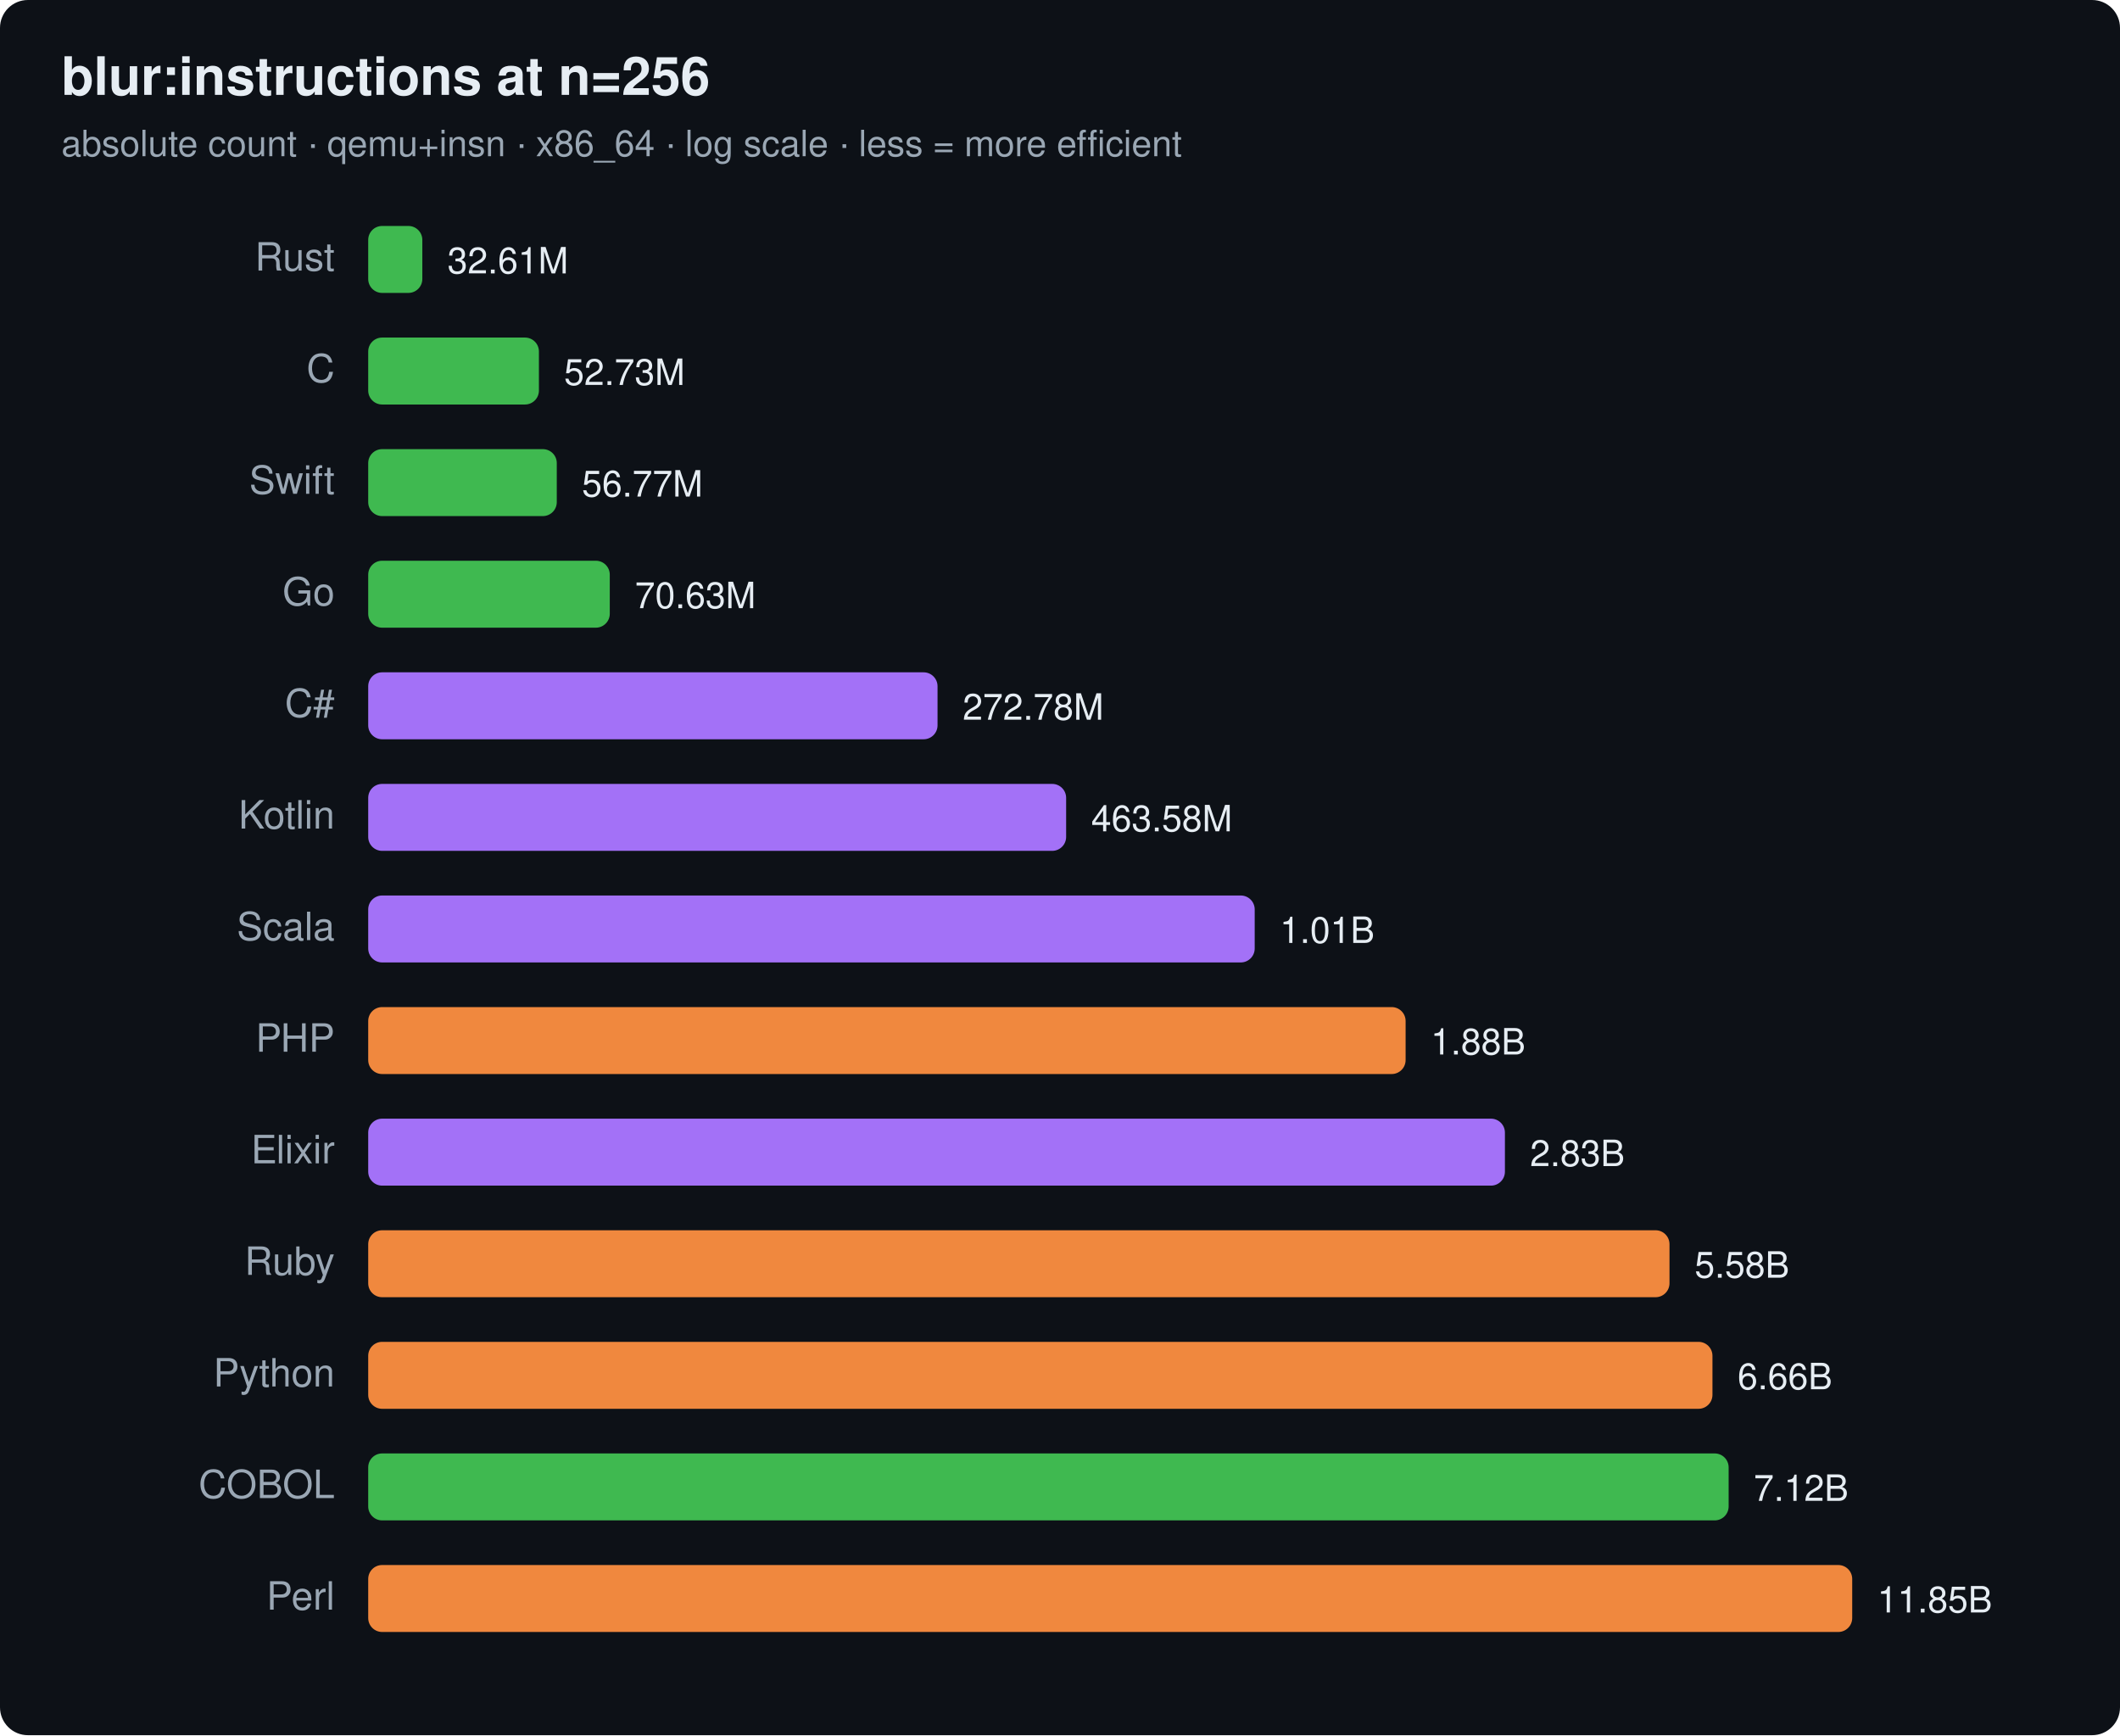
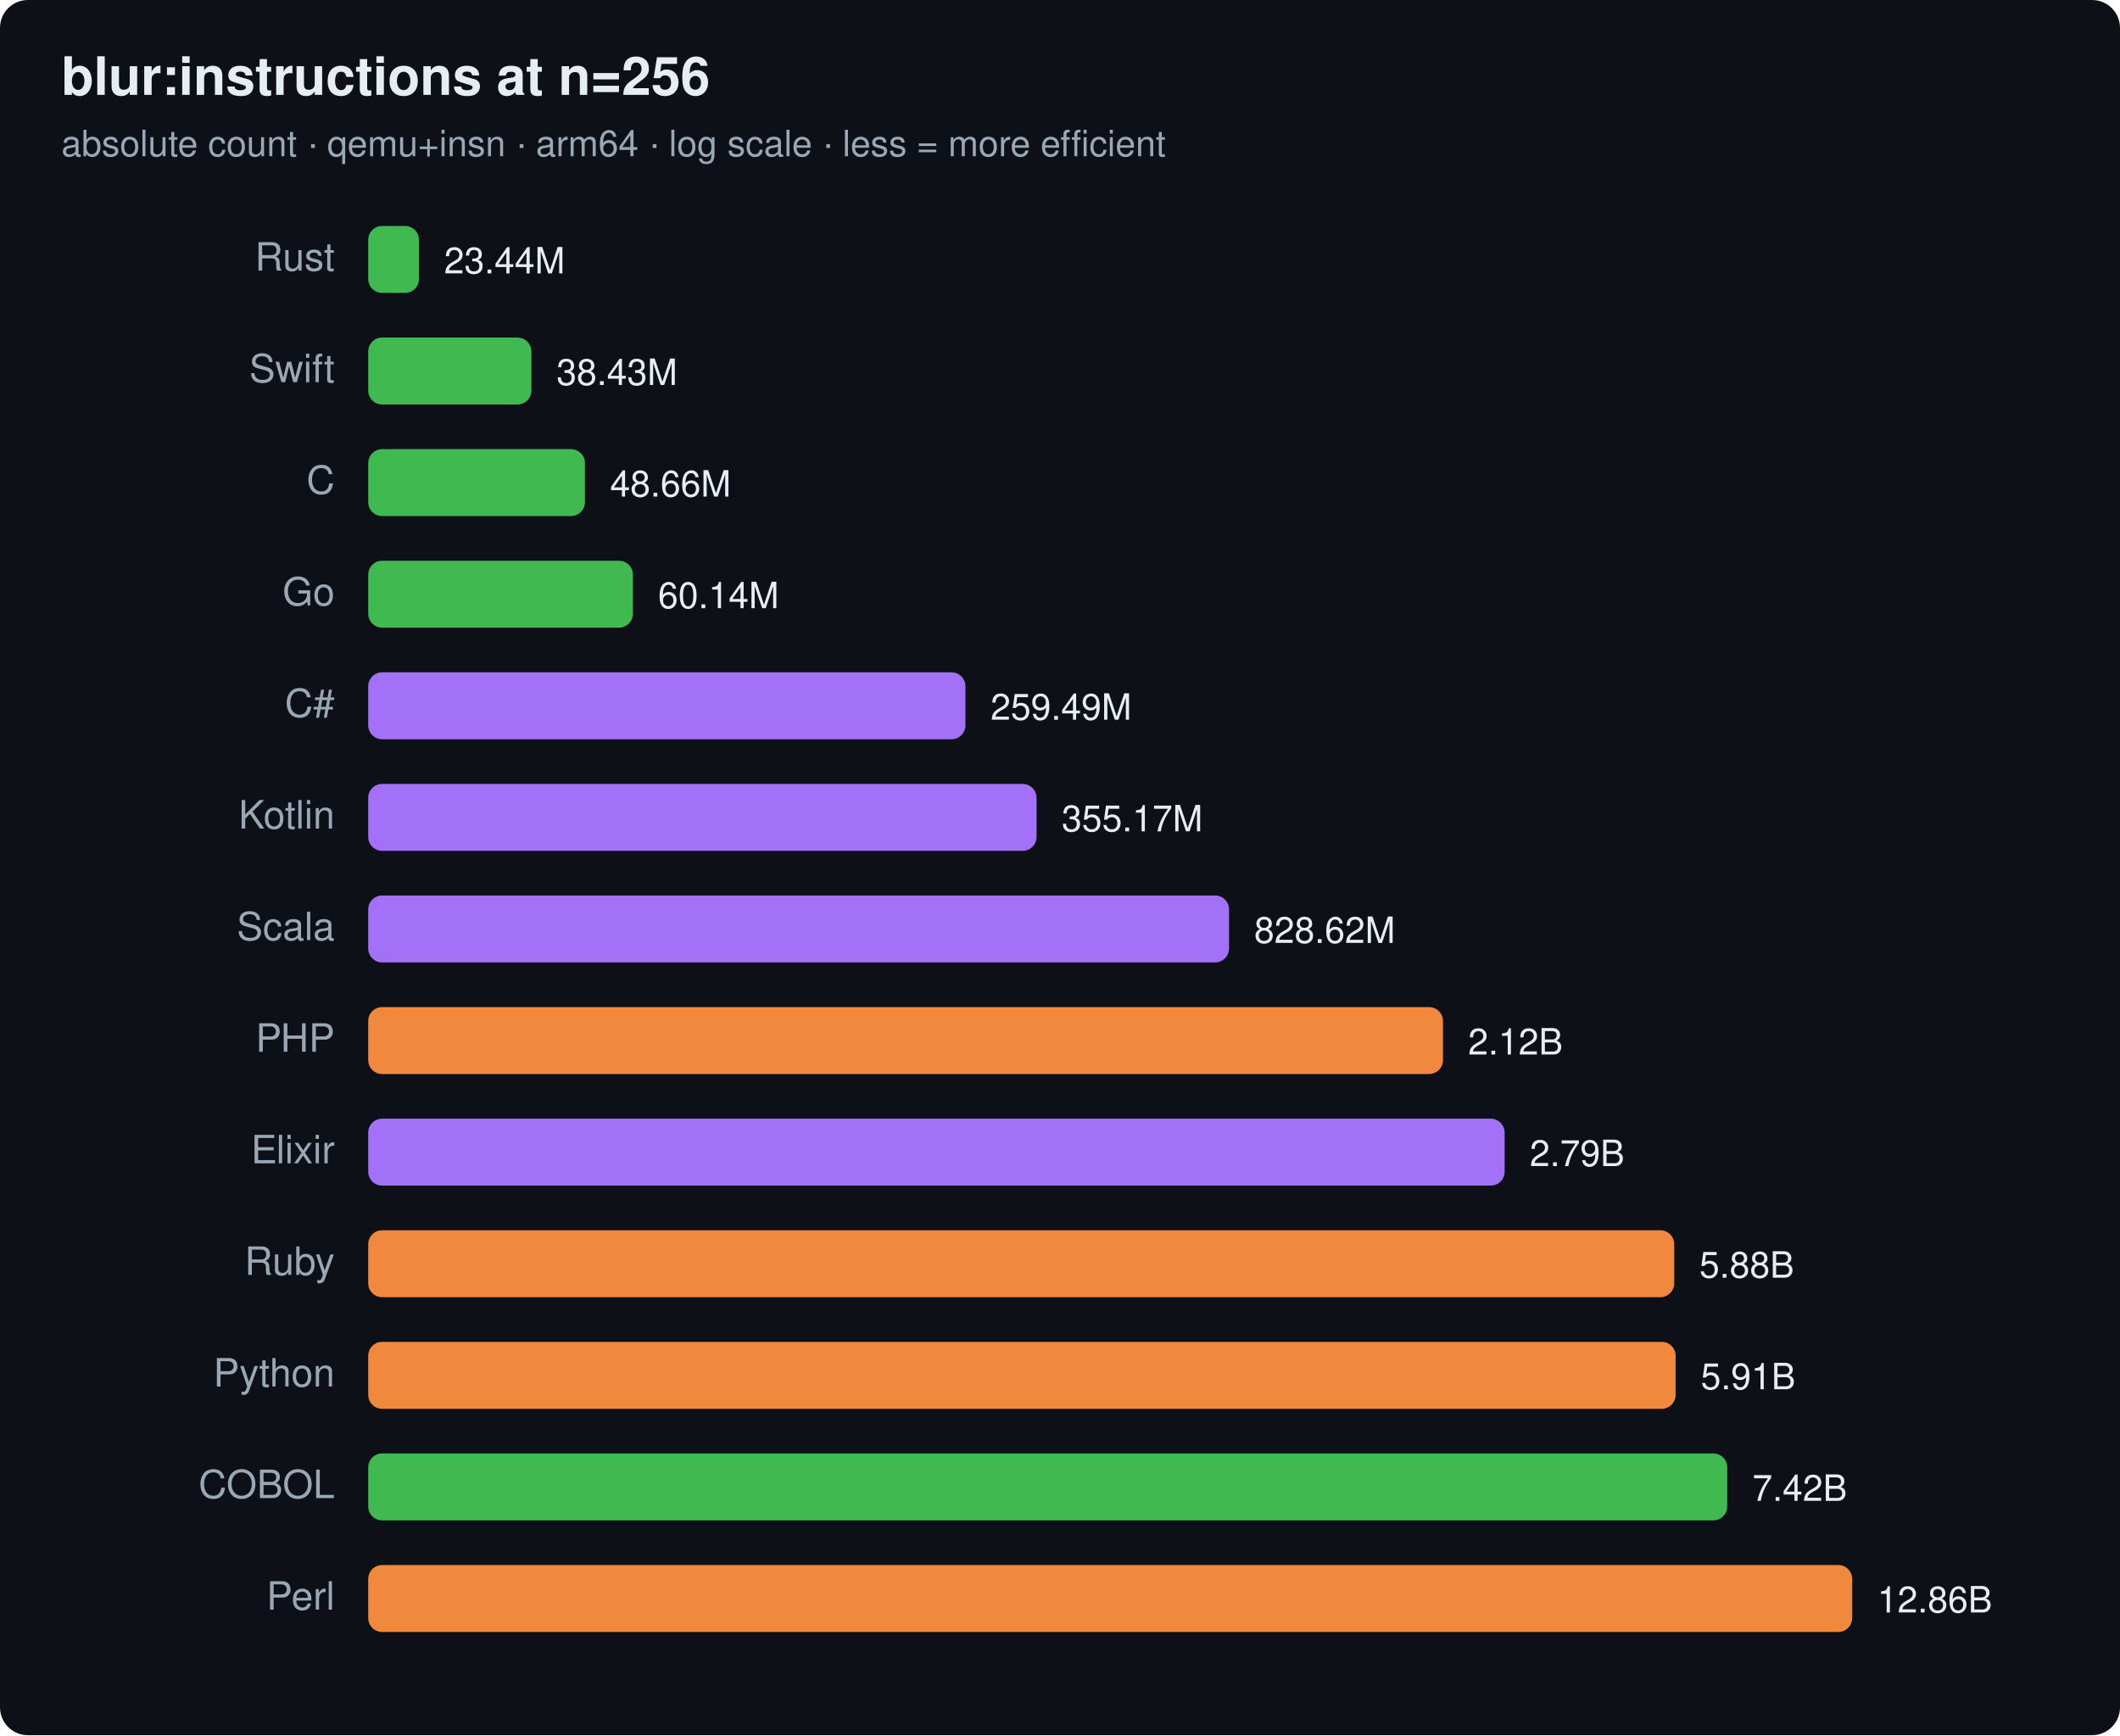
<svg xmlns="http://www.w3.org/2000/svg" width="760" height="622" viewBox="0 0 760 622" font-family="ui-sans-serif,system-ui,Segoe UI,Helvetica,Arial">
  <rect width="760" height="622" rx="10" fill="#0d1117" />
  <text x="22" y="34" font-size="19" font-weight="700" fill="#e6edf3">blur:instructions at n=256</text>
-   <text x="22" y="56" font-size="13" fill="#9aa7b4">absolute count · qemu+insn · x86_64 · log scale · less = more efficient</text>
+   <text x="22" y="56" font-size="13" fill="#9aa7b4">absolute count · qemu+insn · arm64 · log scale · less = more efficient</text>
  <text x="120" y="97" text-anchor="end" font-size="14" fill="#9aa7b4">Rust</text>
-   <rect x="132" y="81" width="19.4" height="24" rx="5" fill="#3fb950" />
-   <text x="160.4" y="98" font-size="13" fill="#e6edf3">32.61M</text>
-   <text x="120" y="137" text-anchor="end" font-size="14" fill="#9aa7b4">C</text>
-   <rect x="132" y="121" width="61.2" height="24" rx="5" fill="#3fb950" />
-   <text x="202.2" y="138" font-size="13" fill="#e6edf3">52.73M</text>
-   <text x="120" y="177" text-anchor="end" font-size="14" fill="#9aa7b4">Swift</text>
-   <rect x="132" y="161" width="67.6" height="24" rx="5" fill="#3fb950" />
-   <text x="208.6" y="178" font-size="13" fill="#e6edf3">56.77M</text>
+   <rect x="132" y="81" width="18.2" height="24" rx="5" fill="#3fb950" />
+   <text x="159.2" y="98" font-size="13" fill="#e6edf3">23.44M</text>
+   <text x="120" y="137" text-anchor="end" font-size="14" fill="#9aa7b4">Swift</text>
+   <rect x="132" y="121" width="58.5" height="24" rx="5" fill="#3fb950" />
+   <text x="199.5" y="138" font-size="13" fill="#e6edf3">38.43M</text>
+   <text x="120" y="177" text-anchor="end" font-size="14" fill="#9aa7b4">C</text>
+   <rect x="132" y="161" width="77.7" height="24" rx="5" fill="#3fb950" />
+   <text x="218.7" y="178" font-size="13" fill="#e6edf3">48.66M</text>
  <text x="120" y="217" text-anchor="end" font-size="14" fill="#9aa7b4">Go</text>
-   <rect x="132" y="201" width="86.6" height="24" rx="5" fill="#3fb950" />
-   <text x="227.6" y="218" font-size="13" fill="#e6edf3">70.63M</text>
+   <rect x="132" y="201" width="94.9" height="24" rx="5" fill="#3fb950" />
+   <text x="235.9" y="218" font-size="13" fill="#e6edf3">60.14M</text>
  <text x="120" y="257" text-anchor="end" font-size="14" fill="#9aa7b4">C#</text>
-   <rect x="132" y="241" width="204.1" height="24" rx="5" fill="#a371f7" />
-   <text x="345.1" y="258" font-size="13" fill="#e6edf3">272.78M</text>
+   <rect x="132" y="241" width="214.1" height="24" rx="5" fill="#a371f7" />
+   <text x="355.1" y="258" font-size="13" fill="#e6edf3">259.49M</text>
  <text x="120" y="297" text-anchor="end" font-size="14" fill="#9aa7b4">Kotlin</text>
-   <rect x="132" y="281" width="250.2" height="24" rx="5" fill="#a371f7" />
-   <text x="391.2" y="298" font-size="13" fill="#e6edf3">463.58M</text>
+   <rect x="132" y="281" width="239.6" height="24" rx="5" fill="#a371f7" />
+   <text x="380.6" y="298" font-size="13" fill="#e6edf3">355.17M</text>
  <text x="120" y="337" text-anchor="end" font-size="14" fill="#9aa7b4">Scala</text>
-   <rect x="132" y="321" width="317.8" height="24" rx="5" fill="#a371f7" />
-   <text x="458.8" y="338" font-size="13" fill="#e6edf3">1.01B</text>
+   <rect x="132" y="321" width="308.6" height="24" rx="5" fill="#a371f7" />
+   <text x="449.6" y="338" font-size="13" fill="#e6edf3">828.62M</text>
  <text x="120" y="377" text-anchor="end" font-size="14" fill="#9aa7b4">PHP</text>
-   <rect x="132" y="361" width="371.9" height="24" rx="5" fill="#f0883e" />
-   <text x="512.9" y="378" font-size="13" fill="#e6edf3">1.88B</text>
+   <rect x="132" y="361" width="385.3" height="24" rx="5" fill="#f0883e" />
+   <text x="526.3" y="378" font-size="13" fill="#e6edf3">2.12B</text>
  <text x="120" y="417" text-anchor="end" font-size="14" fill="#9aa7b4">Elixir</text>
-   <rect x="132" y="401" width="407.5" height="24" rx="5" fill="#a371f7" />
-   <text x="548.5" y="418" font-size="13" fill="#e6edf3">2.83B</text>
+   <rect x="132" y="401" width="407.4" height="24" rx="5" fill="#a371f7" />
+   <text x="548.4" y="418" font-size="13" fill="#e6edf3">2.79B</text>
  <text x="120" y="457" text-anchor="end" font-size="14" fill="#9aa7b4">Ruby</text>
-   <rect x="132" y="441" width="466.5" height="24" rx="5" fill="#f0883e" />
-   <text x="607.5" y="458" font-size="13" fill="#e6edf3">5.58B</text>
+   <rect x="132" y="441" width="468.2" height="24" rx="5" fill="#f0883e" />
+   <text x="609.2" y="458" font-size="13" fill="#e6edf3">5.88B</text>
  <text x="120" y="497" text-anchor="end" font-size="14" fill="#9aa7b4">Python</text>
-   <rect x="132" y="481" width="481.9" height="24" rx="5" fill="#f0883e" />
-   <text x="622.9" y="498" font-size="13" fill="#e6edf3">6.66B</text>
+   <rect x="132" y="481" width="468.7" height="24" rx="5" fill="#f0883e" />
+   <text x="609.7" y="498" font-size="13" fill="#e6edf3">5.91B</text>
  <text x="120" y="537" text-anchor="end" font-size="14" fill="#9aa7b4">COBOL</text>
-   <rect x="132" y="521" width="487.7" height="24" rx="5" fill="#3fb950" />
-   <text x="628.7" y="538" font-size="13" fill="#e6edf3">7.12B</text>
+   <rect x="132" y="521" width="487.2" height="24" rx="5" fill="#3fb950" />
+   <text x="628.2" y="538" font-size="13" fill="#e6edf3">7.42B</text>
  <text x="120" y="577" text-anchor="end" font-size="14" fill="#9aa7b4">Perl</text>
  <rect x="132" y="561" width="532.0" height="24" rx="5" fill="#f0883e" />
-   <text x="673.0" y="578" font-size="13" fill="#e6edf3">11.85B</text>
+   <text x="673.0" y="578" font-size="13" fill="#e6edf3">12.86B</text>
</svg>
